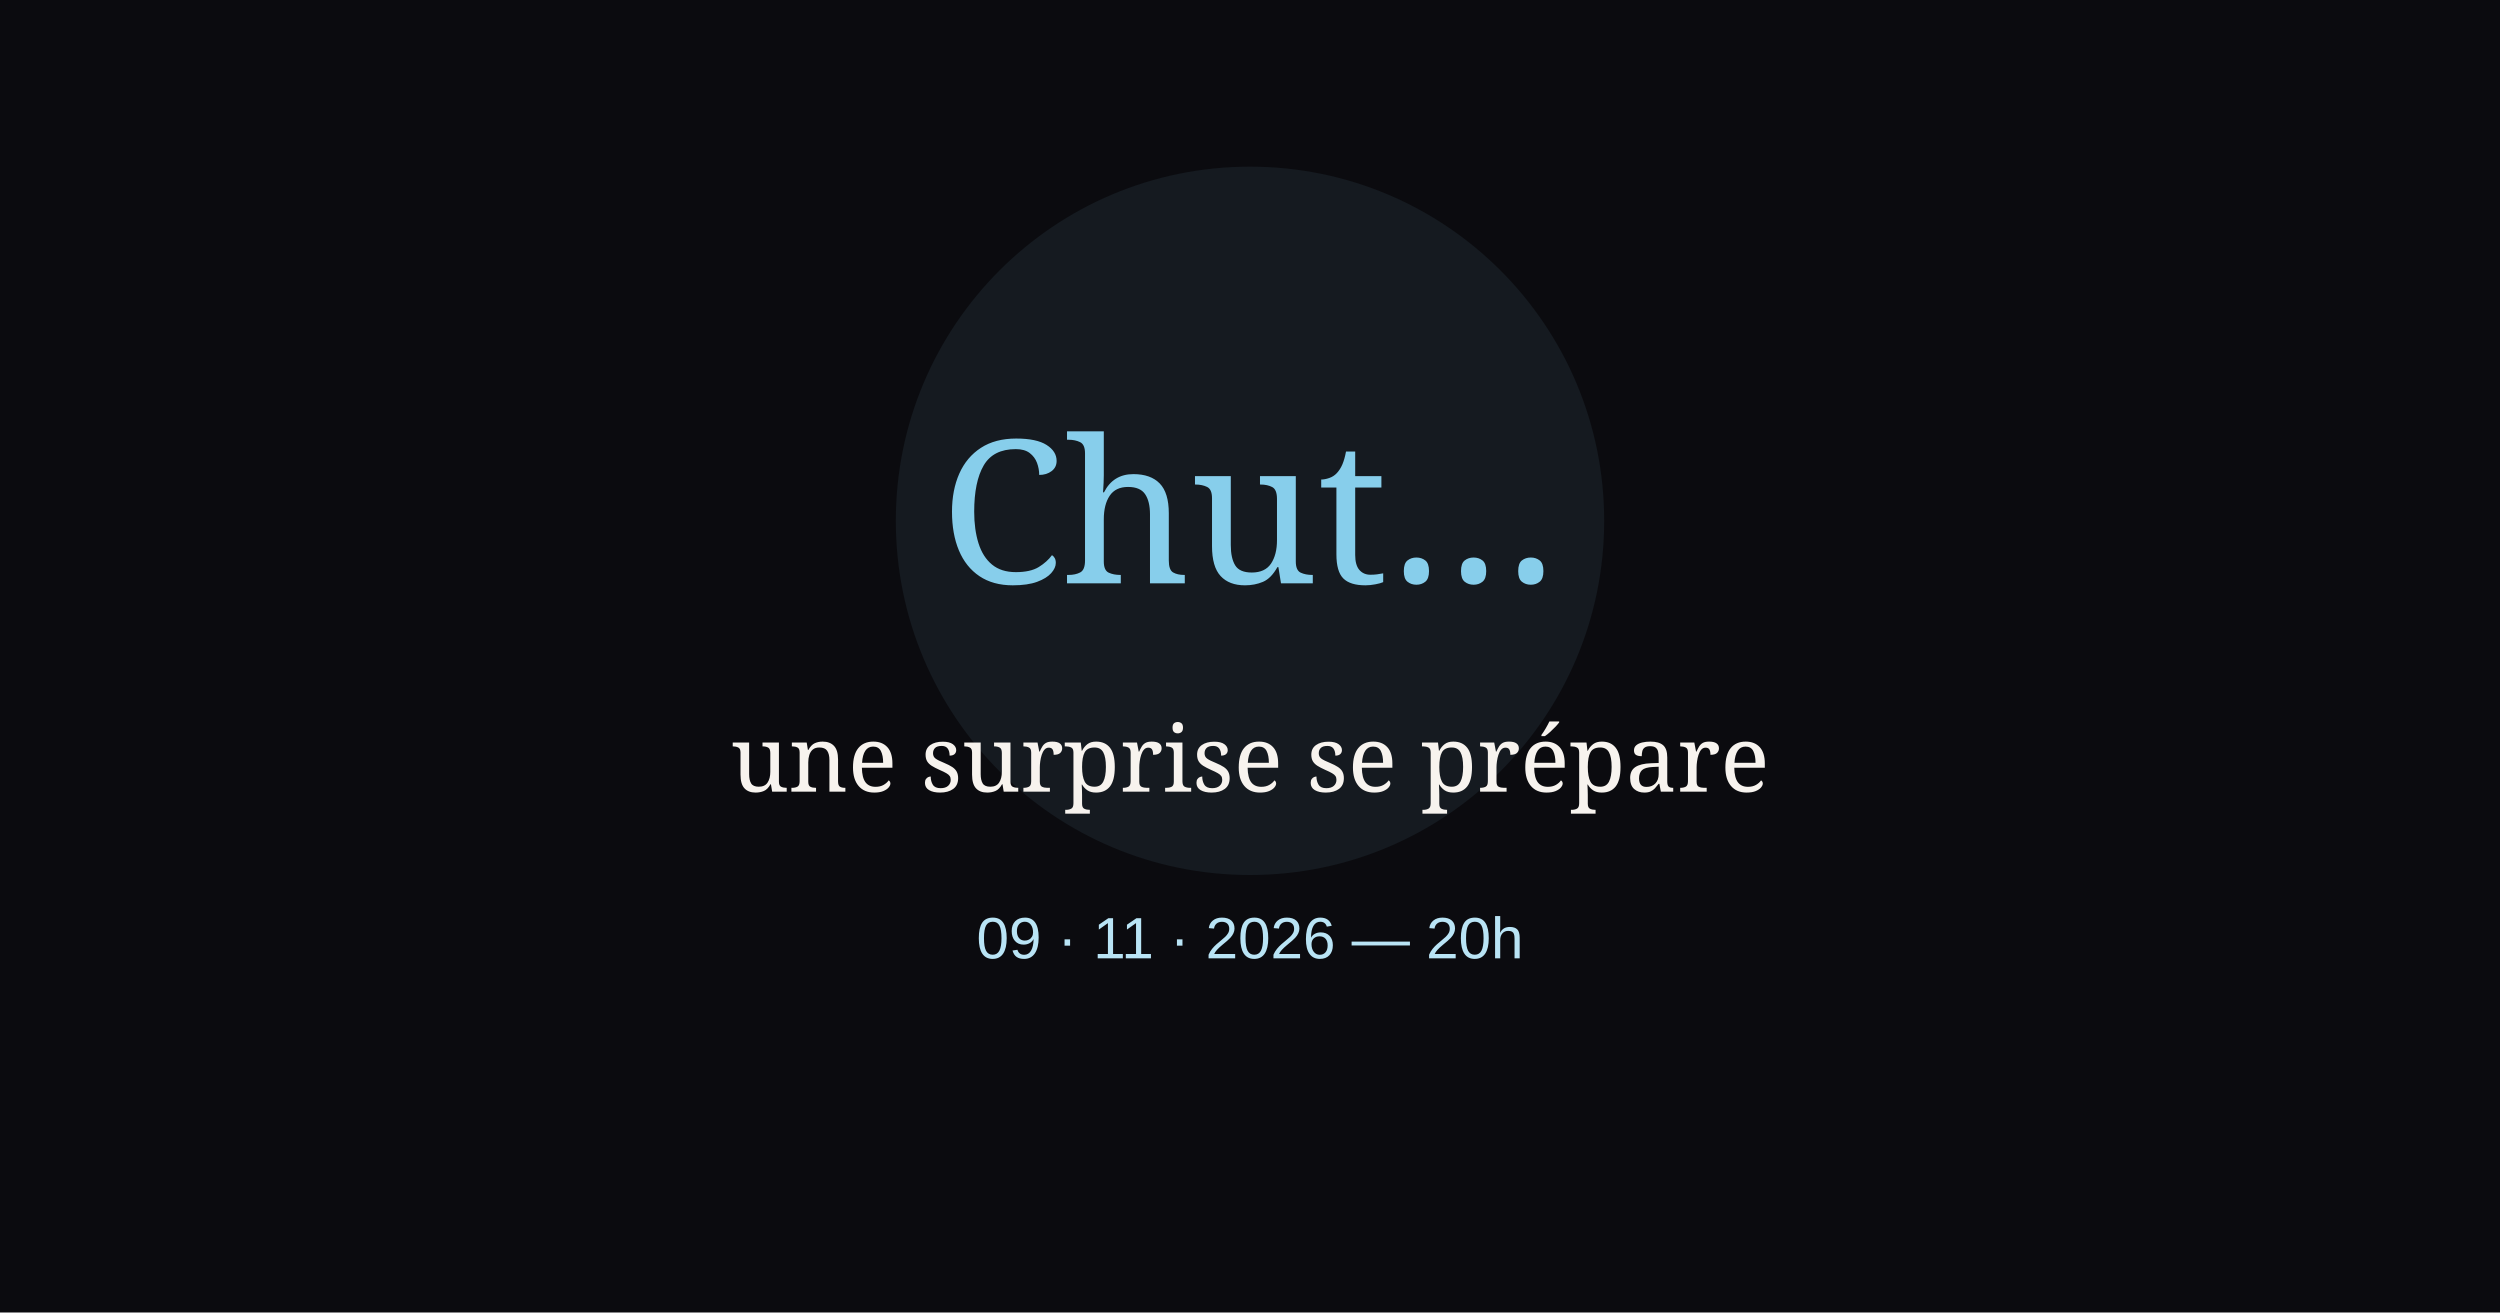
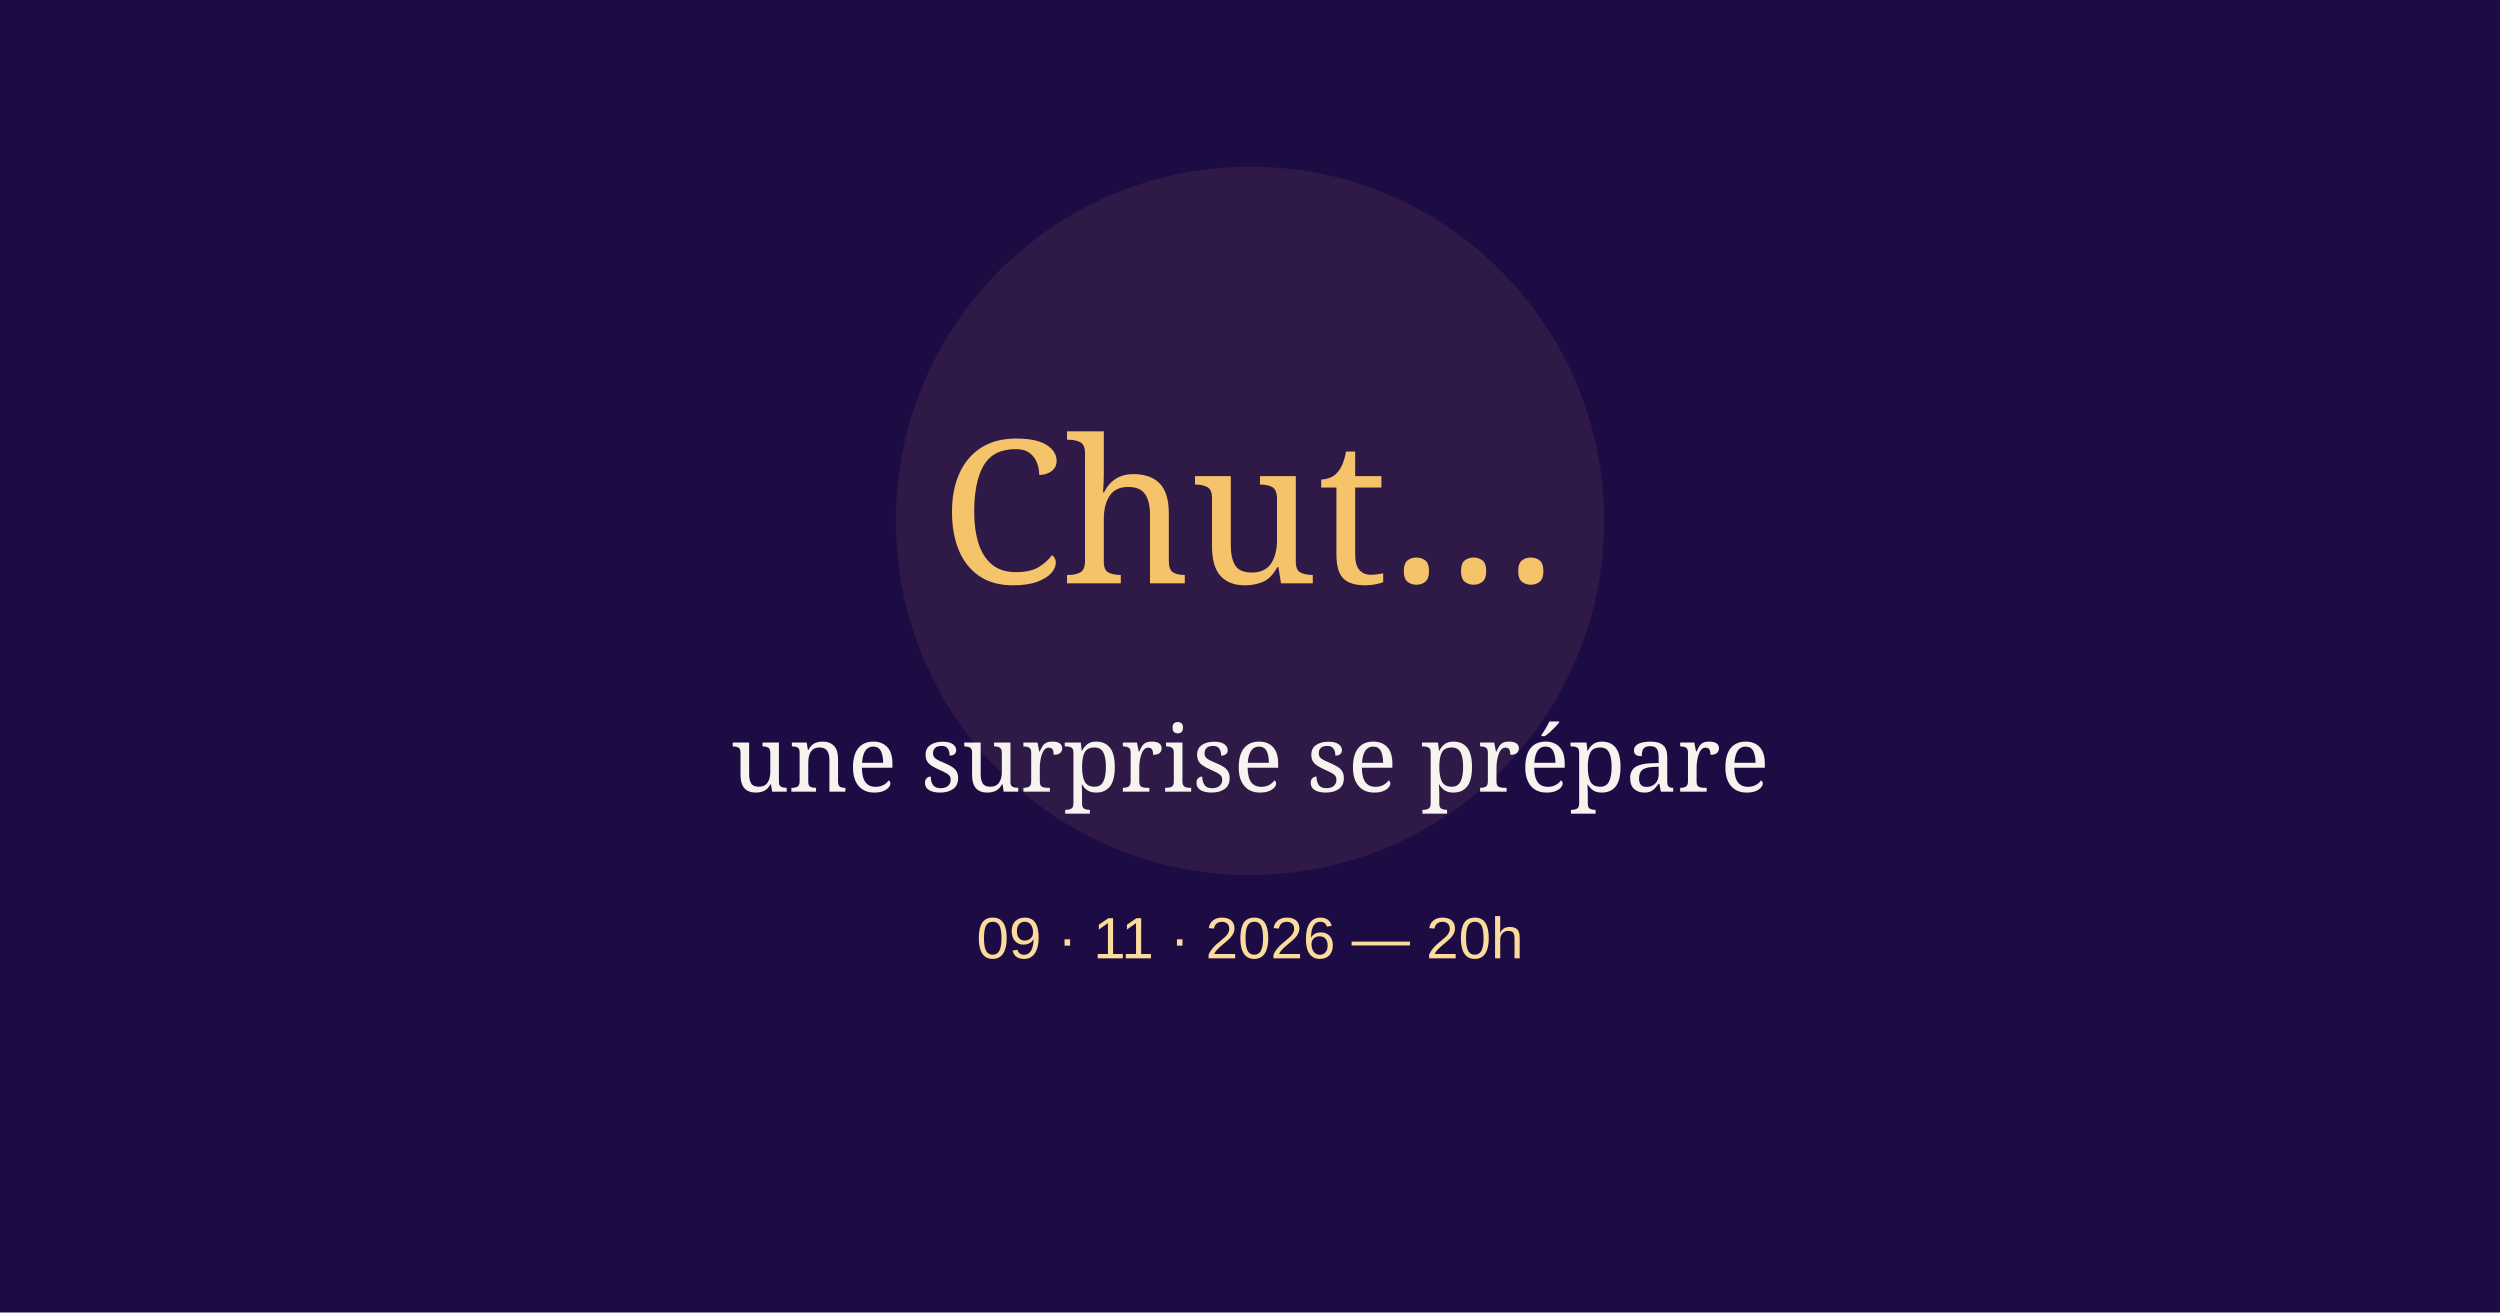
<svg xmlns="http://www.w3.org/2000/svg" width="1200" height="630" viewBox="0 0 1200 630">
-   <rect width="1200" height="630" fill="#0B0B0F" />
-   <circle cx="600" cy="250" r="170" fill="#87CEEB" opacity=".08" />
-   <text x="600" y="280" text-anchor="middle" font-family="Georgia,serif" font-size="96" fill="#87CEEB">Chut…</text>
+   <rect width="1200" height="630" fill="#1D0B44" />
+   <circle cx="600" cy="250" r="170" fill="#F5C46A" opacity=".08" />
+   <text x="600" y="280" text-anchor="middle" font-family="Georgia,serif" font-size="96" fill="#F5C46A">Chut…</text>
  <text x="600" y="380" text-anchor="middle" font-family="Georgia,serif" font-size="44" fill="#F7F3EE">une surprise se prépare</text>
-   <text x="600" y="460" text-anchor="middle" font-family="Arial,sans-serif" font-size="28" fill="#B9E4F5">09 · 11 · 2026 — 20h</text>
+   <text x="600" y="460" text-anchor="middle" font-family="Arial,sans-serif" font-size="28" fill="#FBDC9C">09 · 11 · 2026 — 20h</text>
</svg>
